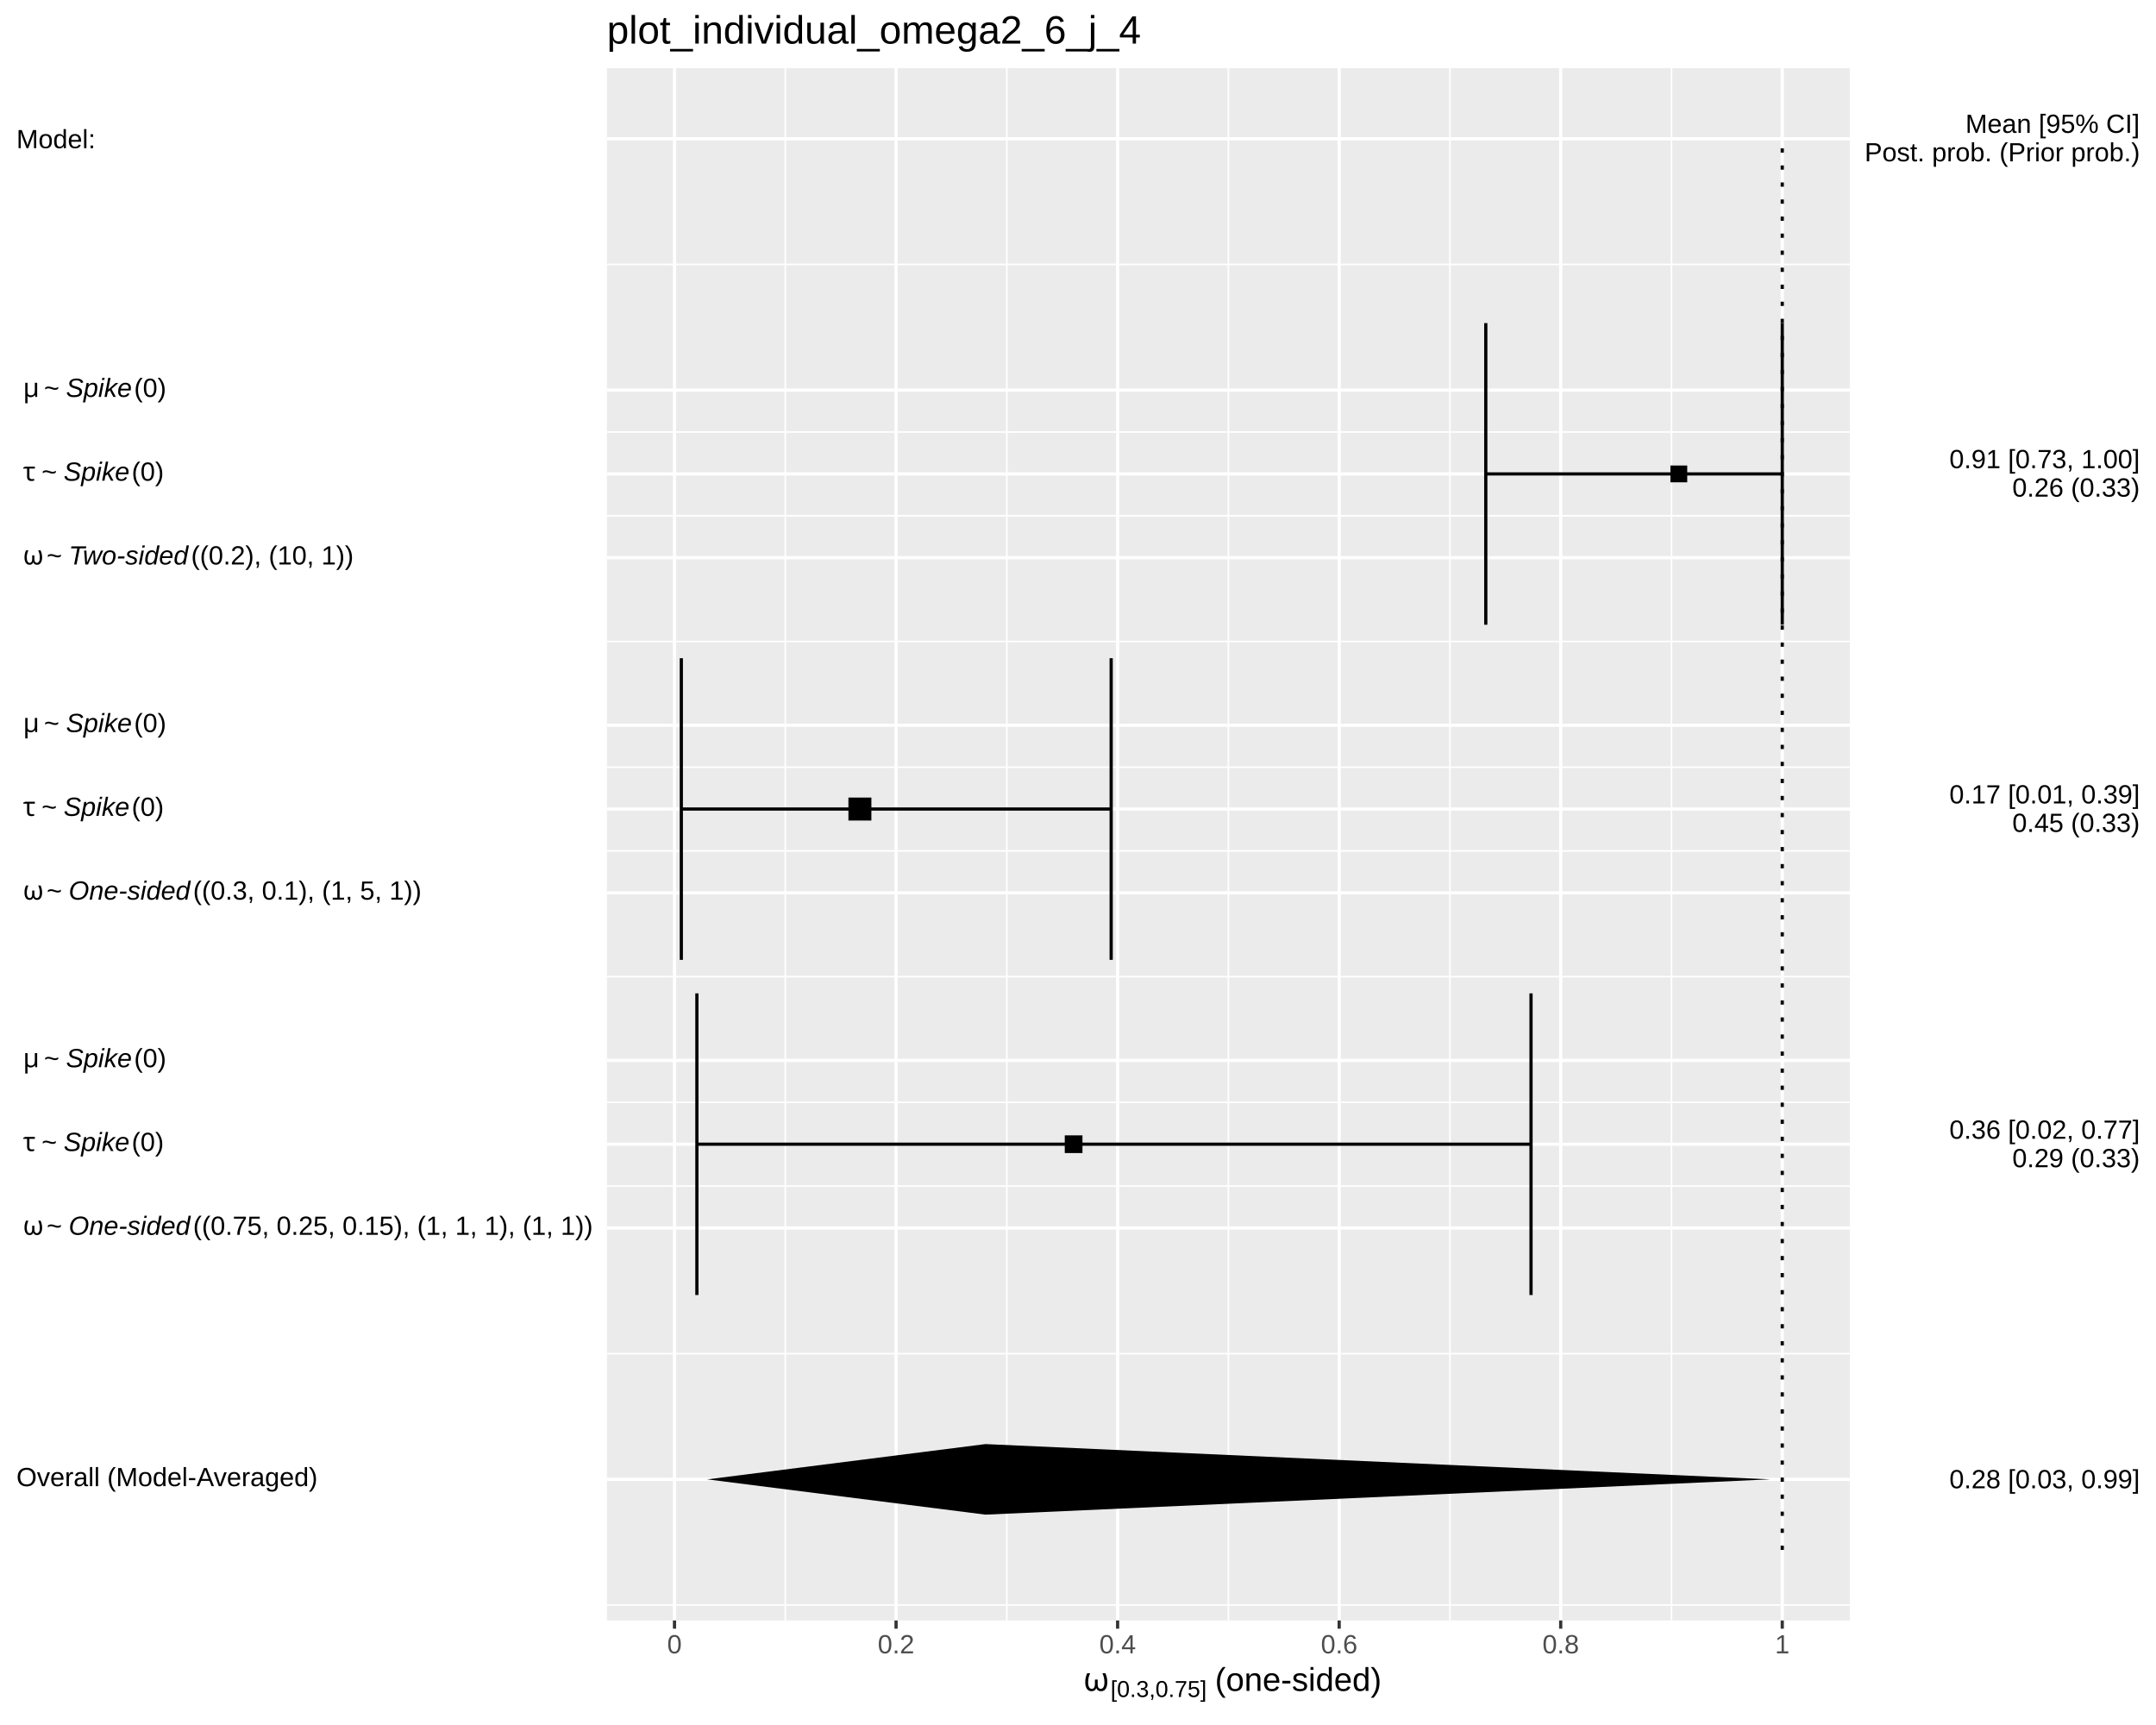
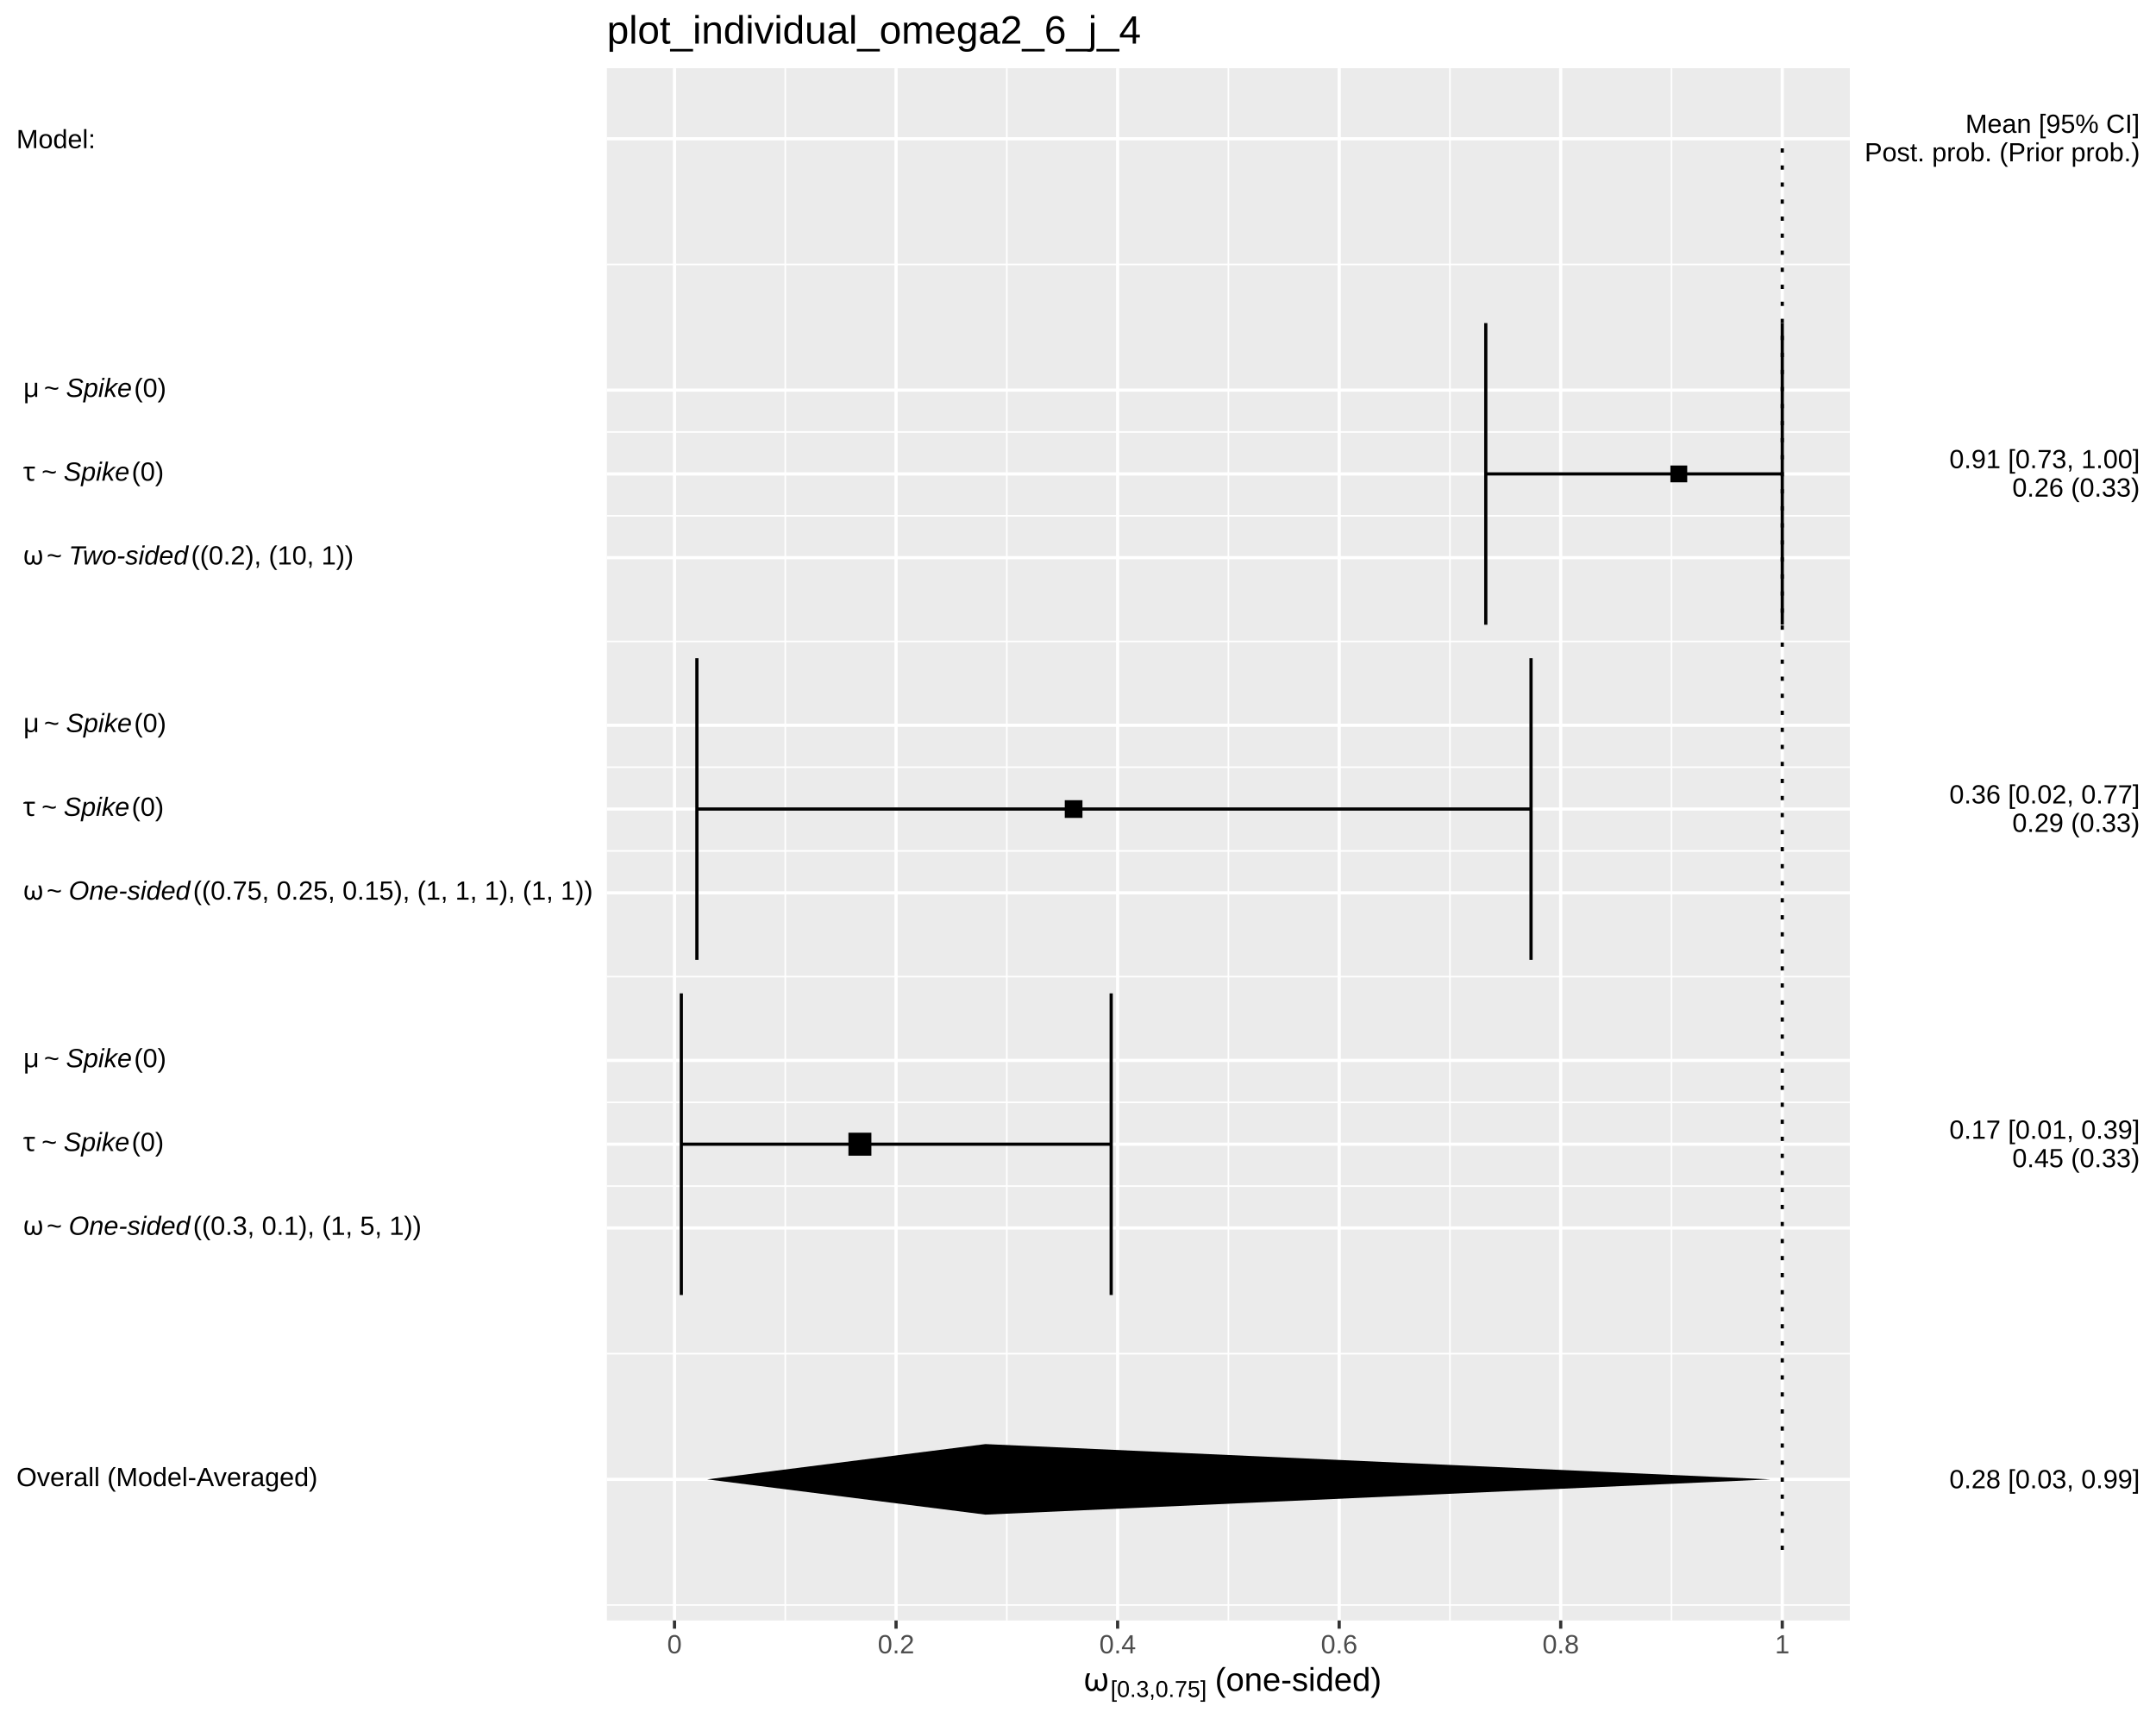
<svg xmlns="http://www.w3.org/2000/svg" viewBox="0 0 720.00 576.00">
  <defs>
    <style type="text/css">
    line, polyline, polygon, path, rect, circle {
      fill: none;
      stroke: #000000;
      stroke-linecap: round;
      stroke-linejoin: round;
      stroke-miterlimit: 10.00;
    }
  </style>
  </defs>
  <rect width="100%" height="100%" style="stroke: none; fill: #FFFFFF;" />
  <rect x="0.00" y="0.00" width="720.00" height="576.00" style="stroke-width: 1.07; stroke: #FFFFFF; fill: #FFFFFF;" />
  <defs>
    <clipPath id="cpMjAyLjY4fDYxNy43Nnw1NDEuMTB8MjIuNzc=">
      <rect x="202.68" y="22.77" width="415.08" height="518.32" />
    </clipPath>
  </defs>
  <rect x="202.68" y="22.77" width="415.08" height="518.32" style="stroke-width: 1.07; stroke: none; fill: #EBEBEB;" clip-path="url(#cpMjAyLjY4fDYxNy43Nnw1NDEuMTB8MjIuNzc=)" />
  <polyline points="202.68,535.94 617.76,535.94 " style="stroke-width: 0.53; stroke: #FFFFFF; stroke-linecap: butt;" clip-path="url(#cpMjAyLjY4fDYxNy43Nnw1NDEuMTB8MjIuNzc=)" />
  <polyline points="202.68,452.01 617.76,452.01 " style="stroke-width: 0.53; stroke: #FFFFFF; stroke-linecap: butt;" clip-path="url(#cpMjAyLjY4fDYxNy43Nnw1NDEuMTB8MjIuNzc=)" />
  <polyline points="202.68,396.05 617.76,396.05 " style="stroke-width: 0.53; stroke: #FFFFFF; stroke-linecap: butt;" clip-path="url(#cpMjAyLjY4fDYxNy43Nnw1NDEuMTB8MjIuNzc=)" />
  <polyline points="202.68,368.08 617.76,368.08 " style="stroke-width: 0.53; stroke: #FFFFFF; stroke-linecap: butt;" clip-path="url(#cpMjAyLjY4fDYxNy43Nnw1NDEuMTB8MjIuNzc=)" />
  <polyline points="202.68,326.11 617.76,326.11 " style="stroke-width: 0.53; stroke: #FFFFFF; stroke-linecap: butt;" clip-path="url(#cpMjAyLjY4fDYxNy43Nnw1NDEuMTB8MjIuNzc=)" />
  <polyline points="202.68,284.14 617.76,284.14 " style="stroke-width: 0.53; stroke: #FFFFFF; stroke-linecap: butt;" clip-path="url(#cpMjAyLjY4fDYxNy43Nnw1NDEuMTB8MjIuNzc=)" />
  <polyline points="202.68,256.16 617.76,256.16 " style="stroke-width: 0.53; stroke: #FFFFFF; stroke-linecap: butt;" clip-path="url(#cpMjAyLjY4fDYxNy43Nnw1NDEuMTB8MjIuNzc=)" />
  <polyline points="202.68,214.20 617.76,214.20 " style="stroke-width: 0.53; stroke: #FFFFFF; stroke-linecap: butt;" clip-path="url(#cpMjAyLjY4fDYxNy43Nnw1NDEuMTB8MjIuNzc=)" />
  <polyline points="202.68,172.23 617.76,172.23 " style="stroke-width: 0.53; stroke: #FFFFFF; stroke-linecap: butt;" clip-path="url(#cpMjAyLjY4fDYxNy43Nnw1NDEuMTB8MjIuNzc=)" />
  <polyline points="202.68,144.25 617.76,144.25 " style="stroke-width: 0.53; stroke: #FFFFFF; stroke-linecap: butt;" clip-path="url(#cpMjAyLjY4fDYxNy43Nnw1NDEuMTB8MjIuNzc=)" />
  <polyline points="202.68,88.30 617.76,88.30 " style="stroke-width: 0.53; stroke: #FFFFFF; stroke-linecap: butt;" clip-path="url(#cpMjAyLjY4fDYxNy43Nnw1NDEuMTB8MjIuNzc=)" />
  <polyline points="262.24,541.10 262.24,22.77 " style="stroke-width: 0.53; stroke: #FFFFFF; stroke-linecap: butt;" clip-path="url(#cpMjAyLjY4fDYxNy43Nnw1NDEuMTB8MjIuNzc=)" />
  <polyline points="336.23,541.10 336.23,22.77 " style="stroke-width: 0.53; stroke: #FFFFFF; stroke-linecap: butt;" clip-path="url(#cpMjAyLjY4fDYxNy43Nnw1NDEuMTB8MjIuNzc=)" />
  <polyline points="410.22,541.10 410.22,22.77 " style="stroke-width: 0.53; stroke: #FFFFFF; stroke-linecap: butt;" clip-path="url(#cpMjAyLjY4fDYxNy43Nnw1NDEuMTB8MjIuNzc=)" />
  <polyline points="484.21,541.10 484.21,22.77 " style="stroke-width: 0.53; stroke: #FFFFFF; stroke-linecap: butt;" clip-path="url(#cpMjAyLjY4fDYxNy43Nnw1NDEuMTB8MjIuNzc=)" />
  <polyline points="558.20,541.10 558.20,22.77 " style="stroke-width: 0.53; stroke: #FFFFFF; stroke-linecap: butt;" clip-path="url(#cpMjAyLjY4fDYxNy43Nnw1NDEuMTB8MjIuNzc=)" />
  <polyline points="202.68,493.98 617.76,493.98 " style="stroke-width: 1.07; stroke: #FFFFFF; stroke-linecap: butt;" clip-path="url(#cpMjAyLjY4fDYxNy43Nnw1NDEuMTB8MjIuNzc=)" />
  <polyline points="202.68,410.04 617.76,410.04 " style="stroke-width: 1.07; stroke: #FFFFFF; stroke-linecap: butt;" clip-path="url(#cpMjAyLjY4fDYxNy43Nnw1NDEuMTB8MjIuNzc=)" />
  <polyline points="202.68,382.06 617.76,382.06 " style="stroke-width: 1.07; stroke: #FFFFFF; stroke-linecap: butt;" clip-path="url(#cpMjAyLjY4fDYxNy43Nnw1NDEuMTB8MjIuNzc=)" />
  <polyline points="202.68,354.09 617.76,354.09 " style="stroke-width: 1.07; stroke: #FFFFFF; stroke-linecap: butt;" clip-path="url(#cpMjAyLjY4fDYxNy43Nnw1NDEuMTB8MjIuNzc=)" />
  <polyline points="202.68,298.13 617.76,298.13 " style="stroke-width: 1.07; stroke: #FFFFFF; stroke-linecap: butt;" clip-path="url(#cpMjAyLjY4fDYxNy43Nnw1NDEuMTB8MjIuNzc=)" />
  <polyline points="202.68,270.15 617.76,270.15 " style="stroke-width: 1.07; stroke: #FFFFFF; stroke-linecap: butt;" clip-path="url(#cpMjAyLjY4fDYxNy43Nnw1NDEuMTB8MjIuNzc=)" />
  <polyline points="202.68,242.18 617.76,242.18 " style="stroke-width: 1.07; stroke: #FFFFFF; stroke-linecap: butt;" clip-path="url(#cpMjAyLjY4fDYxNy43Nnw1NDEuMTB8MjIuNzc=)" />
  <polyline points="202.68,186.22 617.76,186.22 " style="stroke-width: 1.07; stroke: #FFFFFF; stroke-linecap: butt;" clip-path="url(#cpMjAyLjY4fDYxNy43Nnw1NDEuMTB8MjIuNzc=)" />
  <polyline points="202.68,158.24 617.76,158.24 " style="stroke-width: 1.07; stroke: #FFFFFF; stroke-linecap: butt;" clip-path="url(#cpMjAyLjY4fDYxNy43Nnw1NDEuMTB8MjIuNzc=)" />
  <polyline points="202.68,130.26 617.76,130.26 " style="stroke-width: 1.07; stroke: #FFFFFF; stroke-linecap: butt;" clip-path="url(#cpMjAyLjY4fDYxNy43Nnw1NDEuMTB8MjIuNzc=)" />
  <polyline points="202.68,46.33 617.76,46.33 " style="stroke-width: 1.07; stroke: #FFFFFF; stroke-linecap: butt;" clip-path="url(#cpMjAyLjY4fDYxNy43Nnw1NDEuMTB8MjIuNzc=)" />
  <polyline points="225.25,541.10 225.25,22.77 " style="stroke-width: 1.07; stroke: #FFFFFF; stroke-linecap: butt;" clip-path="url(#cpMjAyLjY4fDYxNy43Nnw1NDEuMTB8MjIuNzc=)" />
  <polyline points="299.24,541.10 299.24,22.77 " style="stroke-width: 1.07; stroke: #FFFFFF; stroke-linecap: butt;" clip-path="url(#cpMjAyLjY4fDYxNy43Nnw1NDEuMTB8MjIuNzc=)" />
  <polyline points="373.23,541.10 373.23,22.77 " style="stroke-width: 1.07; stroke: #FFFFFF; stroke-linecap: butt;" clip-path="url(#cpMjAyLjY4fDYxNy43Nnw1NDEuMTB8MjIuNzc=)" />
  <polyline points="447.22,541.10 447.22,22.77 " style="stroke-width: 1.07; stroke: #FFFFFF; stroke-linecap: butt;" clip-path="url(#cpMjAyLjY4fDYxNy43Nnw1NDEuMTB8MjIuNzc=)" />
  <polyline points="521.20,541.10 521.20,22.77 " style="stroke-width: 1.07; stroke: #FFFFFF; stroke-linecap: butt;" clip-path="url(#cpMjAyLjY4fDYxNy43Nnw1NDEuMTB8MjIuNzc=)" />
  <polyline points="595.19,541.10 595.19,22.77 " style="stroke-width: 1.07; stroke: #FFFFFF; stroke-linecap: butt;" clip-path="url(#cpMjAyLjY4fDYxNy43Nnw1NDEuMTB8MjIuNzc=)" />
  <polyline points="595.19,208.60 595.19,107.88 " style="stroke-width: 1.07; stroke-linecap: butt;" clip-path="url(#cpMjAyLjY4fDYxNy43Nnw1NDEuMTB8MjIuNzc=)" />
  <polyline points="595.19,158.24 496.18,158.24 " style="stroke-width: 1.07; stroke-linecap: butt;" clip-path="url(#cpMjAyLjY4fDYxNy43Nnw1NDEuMTB8MjIuNzc=)" />
  <polyline points="496.18,208.60 496.18,107.88 " style="stroke-width: 1.07; stroke-linecap: butt;" clip-path="url(#cpMjAyLjY4fDYxNy43Nnw1NDEuMTB8MjIuNzc=)" />
-   <polyline points="371.08,320.51 371.08,219.79 " style="stroke-width: 1.07; stroke-linecap: butt;" clip-path="url(#cpMjAyLjY4fDYxNy43Nnw1NDEuMTB8MjIuNzc=)" />
-   <polyline points="371.08,270.15 227.53,270.15 " style="stroke-width: 1.07; stroke-linecap: butt;" clip-path="url(#cpMjAyLjY4fDYxNy43Nnw1NDEuMTB8MjIuNzc=)" />
-   <polyline points="227.53,320.51 227.53,219.79 " style="stroke-width: 1.07; stroke-linecap: butt;" clip-path="url(#cpMjAyLjY4fDYxNy43Nnw1NDEuMTB8MjIuNzc=)" />
-   <polyline points="511.29,432.42 511.29,331.70 " style="stroke-width: 1.07; stroke-linecap: butt;" clip-path="url(#cpMjAyLjY4fDYxNy43Nnw1NDEuMTB8MjIuNzc=)" />
-   <polyline points="511.29,382.06 232.73,382.06 " style="stroke-width: 1.07; stroke-linecap: butt;" clip-path="url(#cpMjAyLjY4fDYxNy43Nnw1NDEuMTB8MjIuNzc=)" />
-   <polyline points="232.73,432.42 232.73,331.70 " style="stroke-width: 1.07; stroke-linecap: butt;" clip-path="url(#cpMjAyLjY4fDYxNy43Nnw1NDEuMTB8MjIuNzc=)" />
+   <polyline points="511.29,320.51 511.29,219.79 " style="stroke-width: 1.07; stroke-linecap: butt;" clip-path="url(#cpMjAyLjY4fDYxNy43Nnw1NDEuMTB8MjIuNzc=)" />
+   <polyline points="511.29,270.15 232.73,270.15 " style="stroke-width: 1.07; stroke-linecap: butt;" clip-path="url(#cpMjAyLjY4fDYxNy43Nnw1NDEuMTB8MjIuNzc=)" />
+   <polyline points="232.73,320.51 232.73,219.79 " style="stroke-width: 1.07; stroke-linecap: butt;" clip-path="url(#cpMjAyLjY4fDYxNy43Nnw1NDEuMTB8MjIuNzc=)" />
+   <polyline points="371.08,432.42 371.08,331.70 " style="stroke-width: 1.07; stroke-linecap: butt;" clip-path="url(#cpMjAyLjY4fDYxNy43Nnw1NDEuMTB8MjIuNzc=)" />
+   <polyline points="371.08,382.06 227.53,382.06 " style="stroke-width: 1.07; stroke-linecap: butt;" clip-path="url(#cpMjAyLjY4fDYxNy43Nnw1NDEuMTB8MjIuNzc=)" />
+   <polyline points="227.53,432.42 227.53,331.70 " style="stroke-width: 1.07; stroke-linecap: butt;" clip-path="url(#cpMjAyLjY4fDYxNy43Nnw1NDEuMTB8MjIuNzc=)" />
  <polygon points="557.84,161.05 563.45,161.05 563.45,155.44 557.84,155.44 " style="stroke-width: 0.71; stroke: none; fill: #000000;" clip-path="url(#cpMjAyLjY4fDYxNy43Nnw1NDEuMTB8MjIuNzc=)" />
-   <polygon points="283.33,273.99 291.00,273.99 291.00,266.32 283.33,266.32 " style="stroke-width: 0.71; stroke: none; fill: #000000;" clip-path="url(#cpMjAyLjY4fDYxNy43Nnw1NDEuMTB8MjIuNzc=)" />
-   <polygon points="355.58,385.02 361.49,385.02 361.49,379.11 355.58,379.11 " style="stroke-width: 0.71; stroke: none; fill: #000000;" clip-path="url(#cpMjAyLjY4fDYxNy43Nnw1NDEuMTB8MjIuNzc=)" />
+   <polygon points="355.58,273.11 361.49,273.11 361.49,267.20 355.58,267.20 " style="stroke-width: 0.71; stroke: none; fill: #000000;" clip-path="url(#cpMjAyLjY4fDYxNy43Nnw1NDEuMTB8MjIuNzc=)" />
+   <polygon points="283.33,385.90 291.00,385.90 291.00,378.23 283.33,378.23 " style="stroke-width: 0.71; stroke: none; fill: #000000;" clip-path="url(#cpMjAyLjY4fDYxNy43Nnw1NDEuMTB8MjIuNzc=)" />
  <polygon points="329.09,505.76 236.16,493.98 329.09,482.20 591.22,493.98 " style="stroke-width: 1.07; stroke: none; fill: #000000;" clip-path="url(#cpMjAyLjY4fDYxNy43Nnw1NDEuMTB8MjIuNzc=)" />
  <polyline points="595.19,517.54 595.19,46.33 " style="stroke-width: 1.07; stroke-dasharray: 1.42,4.27; stroke-linecap: butt;" clip-path="url(#cpMjAyLjY4fDYxNy43Nnw1NDEuMTB8MjIuNzc=)" />
  <defs>
    <clipPath id="cpMC4wMHw3MjAuMDB8NTc2LjAwfDAuMDA=">
      <rect x="0.00" y="0.00" width="720.00" height="576.00" />
    </clipPath>
  </defs>
  <g clip-path="url(#cpMC4wMHw3MjAuMDB8NTc2LjAwfDAuMDA=)">
    <text x="5.48" y="496.25" style="font-size: 8.80px; font-family: Liberation Sans;" textLength="100.52px" lengthAdjust="spacingAndGlyphs">Overall (Model-Averaged)</text>
  </g>
  <g clip-path="url(#cpMC4wMHw3MjAuMDB8NTc2LjAwfDAuMDA=)">
    <text x="5.48" y="412.32" style="font-size: 8.80px; font-family: Symbola;" textLength="2.20px" lengthAdjust="spacingAndGlyphs"> </text>
  </g>
  <g clip-path="url(#cpMC4wMHw3MjAuMDB8NTc2LjAwfDAuMDA=)">
    <text x="7.68" y="412.32" style="font-size: 8.80px; font-family: Symbola;" textLength="5.70px" lengthAdjust="spacingAndGlyphs">ω</text>
  </g>
  <g clip-path="url(#cpMC4wMHw3MjAuMDB8NTc2LjAwfDAuMDA=)">
    <text x="13.39" y="412.32" style="font-size: 8.80px; font-family: Symbola;" textLength="2.20px" lengthAdjust="spacingAndGlyphs"> </text>
  </g>
  <g clip-path="url(#cpMC4wMHw3MjAuMDB8NTc2LjAwfDAuMDA=)">
    <text x="15.59" y="412.32" style="font-size: 8.80px; font-family: Liberation Sans;" textLength="5.14px" lengthAdjust="spacingAndGlyphs">~</text>
  </g>
  <g clip-path="url(#cpMC4wMHw3MjAuMDB8NTc2LjAwfDAuMDA=)">
    <text x="20.73" y="412.32" style="font-size: 8.80px; font-family: Symbola;" textLength="2.20px" lengthAdjust="spacingAndGlyphs"> </text>
  </g>
  <g clip-path="url(#cpMC4wMHw3MjAuMDB8NTc2LjAwfDAuMDA=)">
    <text x="22.93" y="412.32" style="font-size: 8.80px; font-style: italic; font-family: Liberation Sans;" textLength="40.58px" lengthAdjust="spacingAndGlyphs">One-sided</text>
  </g>
  <g clip-path="url(#cpMC4wMHw3MjAuMDB8NTc2LjAwfDAuMDA=)">
-     <text x="64.47" y="412.32" style="font-size: 8.80px; font-family: Liberation Sans;" textLength="133.28px" lengthAdjust="spacingAndGlyphs">((0.75, 0.25, 0.15), (1, 1, 1), (1, 1))</text>
+     <text x="64.47" y="412.32" style="font-size: 8.80px; font-family: Liberation Sans;" textLength="76.14px" lengthAdjust="spacingAndGlyphs">((0.3, 0.1), (1, 5, 1))</text>
  </g>
  <g clip-path="url(#cpMC4wMHw3MjAuMDB8NTc2LjAwfDAuMDA=)">
    <text x="5.48" y="384.34" style="font-size: 8.80px; font-family: Symbola;" textLength="2.20px" lengthAdjust="spacingAndGlyphs"> </text>
  </g>
  <g clip-path="url(#cpMC4wMHw3MjAuMDB8NTc2LjAwfDAuMDA=)">
    <text x="7.68" y="384.34" style="font-size: 8.80px; font-family: Symbola;" textLength="4.02px" lengthAdjust="spacingAndGlyphs">τ</text>
  </g>
  <g clip-path="url(#cpMC4wMHw3MjAuMDB8NTc2LjAwfDAuMDA=)">
    <text x="11.70" y="384.34" style="font-size: 8.80px; font-family: Symbola;" textLength="2.20px" lengthAdjust="spacingAndGlyphs"> </text>
  </g>
  <g clip-path="url(#cpMC4wMHw3MjAuMDB8NTc2LjAwfDAuMDA=)">
    <text x="13.90" y="384.34" style="font-size: 8.80px; font-family: Liberation Sans;" textLength="5.14px" lengthAdjust="spacingAndGlyphs">~</text>
  </g>
  <g clip-path="url(#cpMC4wMHw3MjAuMDB8NTc2LjAwfDAuMDA=)">
    <text x="19.04" y="384.34" style="font-size: 8.80px; font-family: Symbola;" textLength="2.20px" lengthAdjust="spacingAndGlyphs"> </text>
  </g>
  <g clip-path="url(#cpMC4wMHw3MjAuMDB8NTc2LjAwfDAuMDA=)">
    <text x="21.25" y="384.34" style="font-size: 8.80px; font-style: italic; font-family: Liberation Sans;" textLength="22.02px" lengthAdjust="spacingAndGlyphs">Spike</text>
  </g>
  <g clip-path="url(#cpMC4wMHw3MjAuMDB8NTc2LjAwfDAuMDA=)">
    <text x="43.97" y="384.34" style="font-size: 8.80px; font-family: Liberation Sans;" textLength="10.73px" lengthAdjust="spacingAndGlyphs">(0)</text>
  </g>
  <g clip-path="url(#cpMC4wMHw3MjAuMDB8NTc2LjAwfDAuMDA=)">
    <text x="5.48" y="356.36" style="font-size: 8.80px; font-family: Symbola;" textLength="2.20px" lengthAdjust="spacingAndGlyphs"> </text>
  </g>
  <g clip-path="url(#cpMC4wMHw3MjAuMDB8NTc2LjAwfDAuMDA=)">
    <text x="7.68" y="356.36" style="font-size: 8.80px; font-family: Symbola;" textLength="4.81px" lengthAdjust="spacingAndGlyphs">μ</text>
  </g>
  <g clip-path="url(#cpMC4wMHw3MjAuMDB8NTc2LjAwfDAuMDA=)">
    <text x="12.50" y="356.36" style="font-size: 8.80px; font-family: Symbola;" textLength="2.20px" lengthAdjust="spacingAndGlyphs"> </text>
  </g>
  <g clip-path="url(#cpMC4wMHw3MjAuMDB8NTc2LjAwfDAuMDA=)">
    <text x="14.70" y="356.36" style="font-size: 8.80px; font-family: Liberation Sans;" textLength="5.14px" lengthAdjust="spacingAndGlyphs">~</text>
  </g>
  <g clip-path="url(#cpMC4wMHw3MjAuMDB8NTc2LjAwfDAuMDA=)">
    <text x="19.84" y="356.36" style="font-size: 8.80px; font-family: Symbola;" textLength="2.20px" lengthAdjust="spacingAndGlyphs"> </text>
  </g>
  <g clip-path="url(#cpMC4wMHw3MjAuMDB8NTc2LjAwfDAuMDA=)">
    <text x="22.04" y="356.36" style="font-size: 8.80px; font-style: italic; font-family: Liberation Sans;" textLength="22.02px" lengthAdjust="spacingAndGlyphs">Spike</text>
  </g>
  <g clip-path="url(#cpMC4wMHw3MjAuMDB8NTc2LjAwfDAuMDA=)">
    <text x="44.77" y="356.36" style="font-size: 8.80px; font-family: Liberation Sans;" textLength="10.73px" lengthAdjust="spacingAndGlyphs">(0)</text>
  </g>
  <g clip-path="url(#cpMC4wMHw3MjAuMDB8NTc2LjAwfDAuMDA=)">
    <text x="5.48" y="300.40" style="font-size: 8.80px; font-family: Symbola;" textLength="2.20px" lengthAdjust="spacingAndGlyphs"> </text>
  </g>
  <g clip-path="url(#cpMC4wMHw3MjAuMDB8NTc2LjAwfDAuMDA=)">
    <text x="7.68" y="300.40" style="font-size: 8.80px; font-family: Symbola;" textLength="5.70px" lengthAdjust="spacingAndGlyphs">ω</text>
  </g>
  <g clip-path="url(#cpMC4wMHw3MjAuMDB8NTc2LjAwfDAuMDA=)">
    <text x="13.39" y="300.40" style="font-size: 8.80px; font-family: Symbola;" textLength="2.20px" lengthAdjust="spacingAndGlyphs"> </text>
  </g>
  <g clip-path="url(#cpMC4wMHw3MjAuMDB8NTc2LjAwfDAuMDA=)">
    <text x="15.59" y="300.40" style="font-size: 8.80px; font-family: Liberation Sans;" textLength="5.14px" lengthAdjust="spacingAndGlyphs">~</text>
  </g>
  <g clip-path="url(#cpMC4wMHw3MjAuMDB8NTc2LjAwfDAuMDA=)">
    <text x="20.73" y="300.40" style="font-size: 8.80px; font-family: Symbola;" textLength="2.20px" lengthAdjust="spacingAndGlyphs"> </text>
  </g>
  <g clip-path="url(#cpMC4wMHw3MjAuMDB8NTc2LjAwfDAuMDA=)">
    <text x="22.93" y="300.40" style="font-size: 8.80px; font-style: italic; font-family: Liberation Sans;" textLength="40.58px" lengthAdjust="spacingAndGlyphs">One-sided</text>
  </g>
  <g clip-path="url(#cpMC4wMHw3MjAuMDB8NTc2LjAwfDAuMDA=)">
-     <text x="64.47" y="300.40" style="font-size: 8.80px; font-family: Liberation Sans;" textLength="76.14px" lengthAdjust="spacingAndGlyphs">((0.3, 0.1), (1, 5, 1))</text>
+     <text x="64.47" y="300.40" style="font-size: 8.80px; font-family: Liberation Sans;" textLength="133.28px" lengthAdjust="spacingAndGlyphs">((0.75, 0.25, 0.15), (1, 1, 1), (1, 1))</text>
  </g>
  <g clip-path="url(#cpMC4wMHw3MjAuMDB8NTc2LjAwfDAuMDA=)">
    <text x="5.48" y="272.43" style="font-size: 8.80px; font-family: Symbola;" textLength="2.20px" lengthAdjust="spacingAndGlyphs"> </text>
  </g>
  <g clip-path="url(#cpMC4wMHw3MjAuMDB8NTc2LjAwfDAuMDA=)">
    <text x="7.68" y="272.43" style="font-size: 8.80px; font-family: Symbola;" textLength="4.02px" lengthAdjust="spacingAndGlyphs">τ</text>
  </g>
  <g clip-path="url(#cpMC4wMHw3MjAuMDB8NTc2LjAwfDAuMDA=)">
    <text x="11.70" y="272.43" style="font-size: 8.80px; font-family: Symbola;" textLength="2.20px" lengthAdjust="spacingAndGlyphs"> </text>
  </g>
  <g clip-path="url(#cpMC4wMHw3MjAuMDB8NTc2LjAwfDAuMDA=)">
    <text x="13.90" y="272.43" style="font-size: 8.80px; font-family: Liberation Sans;" textLength="5.14px" lengthAdjust="spacingAndGlyphs">~</text>
  </g>
  <g clip-path="url(#cpMC4wMHw3MjAuMDB8NTc2LjAwfDAuMDA=)">
    <text x="19.04" y="272.43" style="font-size: 8.80px; font-family: Symbola;" textLength="2.20px" lengthAdjust="spacingAndGlyphs"> </text>
  </g>
  <g clip-path="url(#cpMC4wMHw3MjAuMDB8NTc2LjAwfDAuMDA=)">
    <text x="21.25" y="272.43" style="font-size: 8.80px; font-style: italic; font-family: Liberation Sans;" textLength="22.02px" lengthAdjust="spacingAndGlyphs">Spike</text>
  </g>
  <g clip-path="url(#cpMC4wMHw3MjAuMDB8NTc2LjAwfDAuMDA=)">
    <text x="43.97" y="272.43" style="font-size: 8.80px; font-family: Liberation Sans;" textLength="10.73px" lengthAdjust="spacingAndGlyphs">(0)</text>
  </g>
  <g clip-path="url(#cpMC4wMHw3MjAuMDB8NTc2LjAwfDAuMDA=)">
    <text x="5.48" y="244.45" style="font-size: 8.80px; font-family: Symbola;" textLength="2.20px" lengthAdjust="spacingAndGlyphs"> </text>
  </g>
  <g clip-path="url(#cpMC4wMHw3MjAuMDB8NTc2LjAwfDAuMDA=)">
    <text x="7.68" y="244.45" style="font-size: 8.80px; font-family: Symbola;" textLength="4.81px" lengthAdjust="spacingAndGlyphs">μ</text>
  </g>
  <g clip-path="url(#cpMC4wMHw3MjAuMDB8NTc2LjAwfDAuMDA=)">
    <text x="12.50" y="244.45" style="font-size: 8.80px; font-family: Symbola;" textLength="2.20px" lengthAdjust="spacingAndGlyphs"> </text>
  </g>
  <g clip-path="url(#cpMC4wMHw3MjAuMDB8NTc2LjAwfDAuMDA=)">
    <text x="14.70" y="244.45" style="font-size: 8.80px; font-family: Liberation Sans;" textLength="5.14px" lengthAdjust="spacingAndGlyphs">~</text>
  </g>
  <g clip-path="url(#cpMC4wMHw3MjAuMDB8NTc2LjAwfDAuMDA=)">
    <text x="19.84" y="244.45" style="font-size: 8.80px; font-family: Symbola;" textLength="2.20px" lengthAdjust="spacingAndGlyphs"> </text>
  </g>
  <g clip-path="url(#cpMC4wMHw3MjAuMDB8NTc2LjAwfDAuMDA=)">
    <text x="22.04" y="244.45" style="font-size: 8.80px; font-style: italic; font-family: Liberation Sans;" textLength="22.02px" lengthAdjust="spacingAndGlyphs">Spike</text>
  </g>
  <g clip-path="url(#cpMC4wMHw3MjAuMDB8NTc2LjAwfDAuMDA=)">
    <text x="44.77" y="244.45" style="font-size: 8.80px; font-family: Liberation Sans;" textLength="10.73px" lengthAdjust="spacingAndGlyphs">(0)</text>
  </g>
  <g clip-path="url(#cpMC4wMHw3MjAuMDB8NTc2LjAwfDAuMDA=)">
    <text x="5.48" y="188.49" style="font-size: 8.80px; font-family: Symbola;" textLength="2.20px" lengthAdjust="spacingAndGlyphs"> </text>
  </g>
  <g clip-path="url(#cpMC4wMHw3MjAuMDB8NTc2LjAwfDAuMDA=)">
    <text x="7.68" y="188.49" style="font-size: 8.80px; font-family: Symbola;" textLength="5.70px" lengthAdjust="spacingAndGlyphs">ω</text>
  </g>
  <g clip-path="url(#cpMC4wMHw3MjAuMDB8NTc2LjAwfDAuMDA=)">
    <text x="13.39" y="188.49" style="font-size: 8.80px; font-family: Symbola;" textLength="2.20px" lengthAdjust="spacingAndGlyphs"> </text>
  </g>
  <g clip-path="url(#cpMC4wMHw3MjAuMDB8NTc2LjAwfDAuMDA=)">
    <text x="15.59" y="188.49" style="font-size: 8.80px; font-family: Liberation Sans;" textLength="5.14px" lengthAdjust="spacingAndGlyphs">~</text>
  </g>
  <g clip-path="url(#cpMC4wMHw3MjAuMDB8NTc2LjAwfDAuMDA=)">
    <text x="20.73" y="188.49" style="font-size: 8.80px; font-family: Symbola;" textLength="2.20px" lengthAdjust="spacingAndGlyphs"> </text>
  </g>
  <g clip-path="url(#cpMC4wMHw3MjAuMDB8NTc2LjAwfDAuMDA=)">
    <text x="22.93" y="188.49" style="font-size: 8.80px; font-style: italic; font-family: Liberation Sans;" textLength="39.92px" lengthAdjust="spacingAndGlyphs">Two-sided</text>
  </g>
  <g clip-path="url(#cpMC4wMHw3MjAuMDB8NTc2LjAwfDAuMDA=)">
    <text x="63.81" y="188.49" style="font-size: 8.80px; font-family: Liberation Sans;" textLength="54.17px" lengthAdjust="spacingAndGlyphs">((0.2), (10, 1))</text>
  </g>
  <g clip-path="url(#cpMC4wMHw3MjAuMDB8NTc2LjAwfDAuMDA=)">
    <text x="5.48" y="160.52" style="font-size: 8.80px; font-family: Symbola;" textLength="2.20px" lengthAdjust="spacingAndGlyphs"> </text>
  </g>
  <g clip-path="url(#cpMC4wMHw3MjAuMDB8NTc2LjAwfDAuMDA=)">
    <text x="7.68" y="160.52" style="font-size: 8.80px; font-family: Symbola;" textLength="4.02px" lengthAdjust="spacingAndGlyphs">τ</text>
  </g>
  <g clip-path="url(#cpMC4wMHw3MjAuMDB8NTc2LjAwfDAuMDA=)">
    <text x="11.70" y="160.52" style="font-size: 8.80px; font-family: Symbola;" textLength="2.20px" lengthAdjust="spacingAndGlyphs"> </text>
  </g>
  <g clip-path="url(#cpMC4wMHw3MjAuMDB8NTc2LjAwfDAuMDA=)">
    <text x="13.90" y="160.52" style="font-size: 8.80px; font-family: Liberation Sans;" textLength="5.14px" lengthAdjust="spacingAndGlyphs">~</text>
  </g>
  <g clip-path="url(#cpMC4wMHw3MjAuMDB8NTc2LjAwfDAuMDA=)">
    <text x="19.04" y="160.52" style="font-size: 8.80px; font-family: Symbola;" textLength="2.20px" lengthAdjust="spacingAndGlyphs"> </text>
  </g>
  <g clip-path="url(#cpMC4wMHw3MjAuMDB8NTc2LjAwfDAuMDA=)">
    <text x="21.25" y="160.52" style="font-size: 8.80px; font-style: italic; font-family: Liberation Sans;" textLength="22.02px" lengthAdjust="spacingAndGlyphs">Spike</text>
  </g>
  <g clip-path="url(#cpMC4wMHw3MjAuMDB8NTc2LjAwfDAuMDA=)">
    <text x="43.97" y="160.52" style="font-size: 8.80px; font-family: Liberation Sans;" textLength="10.73px" lengthAdjust="spacingAndGlyphs">(0)</text>
  </g>
  <g clip-path="url(#cpMC4wMHw3MjAuMDB8NTc2LjAwfDAuMDA=)">
    <text x="5.48" y="132.54" style="font-size: 8.80px; font-family: Symbola;" textLength="2.20px" lengthAdjust="spacingAndGlyphs"> </text>
  </g>
  <g clip-path="url(#cpMC4wMHw3MjAuMDB8NTc2LjAwfDAuMDA=)">
    <text x="7.68" y="132.54" style="font-size: 8.80px; font-family: Symbola;" textLength="4.81px" lengthAdjust="spacingAndGlyphs">μ</text>
  </g>
  <g clip-path="url(#cpMC4wMHw3MjAuMDB8NTc2LjAwfDAuMDA=)">
    <text x="12.50" y="132.54" style="font-size: 8.80px; font-family: Symbola;" textLength="2.20px" lengthAdjust="spacingAndGlyphs"> </text>
  </g>
  <g clip-path="url(#cpMC4wMHw3MjAuMDB8NTc2LjAwfDAuMDA=)">
    <text x="14.70" y="132.54" style="font-size: 8.80px; font-family: Liberation Sans;" textLength="5.14px" lengthAdjust="spacingAndGlyphs">~</text>
  </g>
  <g clip-path="url(#cpMC4wMHw3MjAuMDB8NTc2LjAwfDAuMDA=)">
    <text x="19.84" y="132.54" style="font-size: 8.80px; font-family: Symbola;" textLength="2.20px" lengthAdjust="spacingAndGlyphs"> </text>
  </g>
  <g clip-path="url(#cpMC4wMHw3MjAuMDB8NTc2LjAwfDAuMDA=)">
    <text x="22.04" y="132.54" style="font-size: 8.80px; font-style: italic; font-family: Liberation Sans;" textLength="22.02px" lengthAdjust="spacingAndGlyphs">Spike</text>
  </g>
  <g clip-path="url(#cpMC4wMHw3MjAuMDB8NTc2LjAwfDAuMDA=)">
    <text x="44.77" y="132.54" style="font-size: 8.80px; font-family: Liberation Sans;" textLength="10.73px" lengthAdjust="spacingAndGlyphs">(0)</text>
  </g>
  <g clip-path="url(#cpMC4wMHw3MjAuMDB8NTc2LjAwfDAuMDA=)">
    <text x="5.48" y="49.48" style="font-size: 8.80px; font-family: Liberation Sans;" textLength="26.39px" lengthAdjust="spacingAndGlyphs">Model:</text>
  </g>
  <g clip-path="url(#cpMC4wMHw3MjAuMDB8NTc2LjAwfDAuMDA=)">
    <text x="651.00" y="496.95" style="font-size: 8.80px; font-family: Liberation Sans;" textLength="63.52px" lengthAdjust="spacingAndGlyphs">0.28 [0.03, 0.99]</text>
  </g>
  <g clip-path="url(#cpMC4wMHw3MjAuMDB8NTc2LjAwfDAuMDA=)">
-     <text x="651.00" y="380.24" style="font-size: 8.80px; font-family: Liberation Sans;" textLength="63.52px" lengthAdjust="spacingAndGlyphs">0.36 [0.02, 0.77]</text>
-   </g>
-   <g clip-path="url(#cpMC4wMHw3MjAuMDB8NTc2LjAwfDAuMDA=)">
-     <text x="672.02" y="389.75" style="font-size: 8.80px; font-family: Liberation Sans;" textLength="42.50px" lengthAdjust="spacingAndGlyphs">0.29 (0.33)</text>
-   </g>
-   <g clip-path="url(#cpMC4wMHw3MjAuMDB8NTc2LjAwfDAuMDA=)">
-     <text x="651.00" y="268.28" style="font-size: 8.80px; font-family: Liberation Sans;" textLength="63.52px" lengthAdjust="spacingAndGlyphs">0.17 [0.01, 0.39]</text>
-   </g>
-   <g clip-path="url(#cpMC4wMHw3MjAuMDB8NTc2LjAwfDAuMDA=)">
-     <text x="672.02" y="277.79" style="font-size: 8.80px; font-family: Liberation Sans;" textLength="42.50px" lengthAdjust="spacingAndGlyphs">0.45 (0.33)</text>
+     <text x="651.00" y="380.24" style="font-size: 8.80px; font-family: Liberation Sans;" textLength="63.52px" lengthAdjust="spacingAndGlyphs">0.17 [0.01, 0.39]</text>
+   </g>
+   <g clip-path="url(#cpMC4wMHw3MjAuMDB8NTc2LjAwfDAuMDA=)">
+     <text x="672.02" y="389.75" style="font-size: 8.80px; font-family: Liberation Sans;" textLength="42.50px" lengthAdjust="spacingAndGlyphs">0.45 (0.33)</text>
+   </g>
+   <g clip-path="url(#cpMC4wMHw3MjAuMDB8NTc2LjAwfDAuMDA=)">
+     <text x="651.00" y="268.28" style="font-size: 8.80px; font-family: Liberation Sans;" textLength="63.52px" lengthAdjust="spacingAndGlyphs">0.36 [0.02, 0.77]</text>
+   </g>
+   <g clip-path="url(#cpMC4wMHw3MjAuMDB8NTc2LjAwfDAuMDA=)">
+     <text x="672.02" y="277.79" style="font-size: 8.80px; font-family: Liberation Sans;" textLength="42.50px" lengthAdjust="spacingAndGlyphs">0.29 (0.33)</text>
  </g>
  <g clip-path="url(#cpMC4wMHw3MjAuMDB8NTc2LjAwfDAuMDA=)">
    <text x="651.00" y="156.33" style="font-size: 8.80px; font-family: Liberation Sans;" textLength="63.52px" lengthAdjust="spacingAndGlyphs">0.91 [0.73, 1.00]</text>
  </g>
  <g clip-path="url(#cpMC4wMHw3MjAuMDB8NTc2LjAwfDAuMDA=)">
    <text x="672.02" y="165.83" style="font-size: 8.80px; font-family: Liberation Sans;" textLength="42.50px" lengthAdjust="spacingAndGlyphs">0.26 (0.33)</text>
  </g>
  <g clip-path="url(#cpMC4wMHw3MjAuMDB8NTc2LjAwfDAuMDA=)">
    <text x="656.36" y="44.37" style="font-size: 8.80px; font-family: Liberation Sans;" textLength="58.16px" lengthAdjust="spacingAndGlyphs">Mean [95% CI]</text>
  </g>
  <g clip-path="url(#cpMC4wMHw3MjAuMDB8NTc2LjAwfDAuMDA=)">
    <text x="622.69" y="53.87" style="font-size: 8.80px; font-family: Liberation Sans;" textLength="91.83px" lengthAdjust="spacingAndGlyphs">Post. prob. (Prior prob.)</text>
  </g>
  <polyline points="225.25,543.84 225.25,541.10 " style="stroke-width: 1.07; stroke: #333333; stroke-linecap: butt;" clip-path="url(#cpMC4wMHw3MjAuMDB8NTc2LjAwfDAuMDA=)" />
  <polyline points="299.24,543.84 299.24,541.10 " style="stroke-width: 1.07; stroke: #333333; stroke-linecap: butt;" clip-path="url(#cpMC4wMHw3MjAuMDB8NTc2LjAwfDAuMDA=)" />
  <polyline points="373.23,543.84 373.23,541.10 " style="stroke-width: 1.07; stroke: #333333; stroke-linecap: butt;" clip-path="url(#cpMC4wMHw3MjAuMDB8NTc2LjAwfDAuMDA=)" />
  <polyline points="447.22,543.84 447.22,541.10 " style="stroke-width: 1.07; stroke: #333333; stroke-linecap: butt;" clip-path="url(#cpMC4wMHw3MjAuMDB8NTc2LjAwfDAuMDA=)" />
  <polyline points="521.20,543.84 521.20,541.10 " style="stroke-width: 1.07; stroke: #333333; stroke-linecap: butt;" clip-path="url(#cpMC4wMHw3MjAuMDB8NTc2LjAwfDAuMDA=)" />
  <polyline points="595.19,543.84 595.19,541.10 " style="stroke-width: 1.07; stroke: #333333; stroke-linecap: butt;" clip-path="url(#cpMC4wMHw3MjAuMDB8NTc2LjAwfDAuMDA=)" />
  <g clip-path="url(#cpMC4wMHw3MjAuMDB8NTc2LjAwfDAuMDA=)">
    <text x="222.80" y="552.07" style="font-size: 8.80px; fill: #4D4D4D; font-family: Liberation Sans;" textLength="4.89px" lengthAdjust="spacingAndGlyphs">0</text>
  </g>
  <g clip-path="url(#cpMC4wMHw3MjAuMDB8NTc2LjAwfDAuMDA=)">
    <text x="293.13" y="552.07" style="font-size: 8.80px; fill: #4D4D4D; font-family: Liberation Sans;" textLength="12.22px" lengthAdjust="spacingAndGlyphs">0.2</text>
  </g>
  <g clip-path="url(#cpMC4wMHw3MjAuMDB8NTc2LjAwfDAuMDA=)">
    <text x="367.12" y="552.07" style="font-size: 8.80px; fill: #4D4D4D; font-family: Liberation Sans;" textLength="12.22px" lengthAdjust="spacingAndGlyphs">0.4</text>
  </g>
  <g clip-path="url(#cpMC4wMHw3MjAuMDB8NTc2LjAwfDAuMDA=)">
    <text x="441.11" y="552.07" style="font-size: 8.80px; fill: #4D4D4D; font-family: Liberation Sans;" textLength="12.22px" lengthAdjust="spacingAndGlyphs">0.6</text>
  </g>
  <g clip-path="url(#cpMC4wMHw3MjAuMDB8NTc2LjAwfDAuMDA=)">
    <text x="515.10" y="552.07" style="font-size: 8.80px; fill: #4D4D4D; font-family: Liberation Sans;" textLength="12.22px" lengthAdjust="spacingAndGlyphs">0.8</text>
  </g>
  <g clip-path="url(#cpMC4wMHw3MjAuMDB8NTc2LjAwfDAuMDA=)">
    <text x="592.75" y="552.07" style="font-size: 8.80px; fill: #4D4D4D; font-family: Liberation Sans;" textLength="4.89px" lengthAdjust="spacingAndGlyphs">1</text>
  </g>
  <g clip-path="url(#cpMC4wMHw3MjAuMDB8NTc2LjAwfDAuMDA=)">
    <text x="359.06" y="564.61" style="font-size: 11.00px; font-family: Symbola;" textLength="2.75px" lengthAdjust="spacingAndGlyphs"> </text>
  </g>
  <g clip-path="url(#cpMC4wMHw3MjAuMDB8NTc2LjAwfDAuMDA=)">
    <text x="361.81" y="564.61" style="font-size: 11.00px; font-family: Symbola;" textLength="7.14px" lengthAdjust="spacingAndGlyphs">ω</text>
  </g>
  <g clip-path="url(#cpMC4wMHw3MjAuMDB8NTc2LjAwfDAuMDA=)">
    <text x="368.95" y="566.65" style="font-size: 7.70px; font-family: Symbola;" textLength="1.92px" lengthAdjust="spacingAndGlyphs"> </text>
  </g>
  <g clip-path="url(#cpMC4wMHw3MjAuMDB8NTc2LjAwfDAuMDA=)">
    <text x="370.87" y="566.65" style="font-size: 7.70px; font-family: Liberation Sans;" textLength="32.11px" lengthAdjust="spacingAndGlyphs">[0.3,0.75]</text>
  </g>
  <g clip-path="url(#cpMC4wMHw3MjAuMDB8NTc2LjAwfDAuMDA=)">
    <text x="402.98" y="564.61" style="font-size: 11.00px; font-family: Symbola;" textLength="2.75px" lengthAdjust="spacingAndGlyphs"> </text>
  </g>
  <g clip-path="url(#cpMC4wMHw3MjAuMDB8NTc2LjAwfDAuMDA=)">
    <text x="405.73" y="564.61" style="font-size: 11.00px; font-family: Liberation Sans;" textLength="55.66px" lengthAdjust="spacingAndGlyphs">(one-sided)</text>
  </g>
  <g clip-path="url(#cpMC4wMHw3MjAuMDB8NTc2LjAwfDAuMDA=)">
    <text x="202.68" y="14.56" style="font-size: 13.20px; font-family: Liberation Sans;" textLength="178.09px" lengthAdjust="spacingAndGlyphs">plot_individual_omega2_6_j_4</text>
  </g>
</svg>
